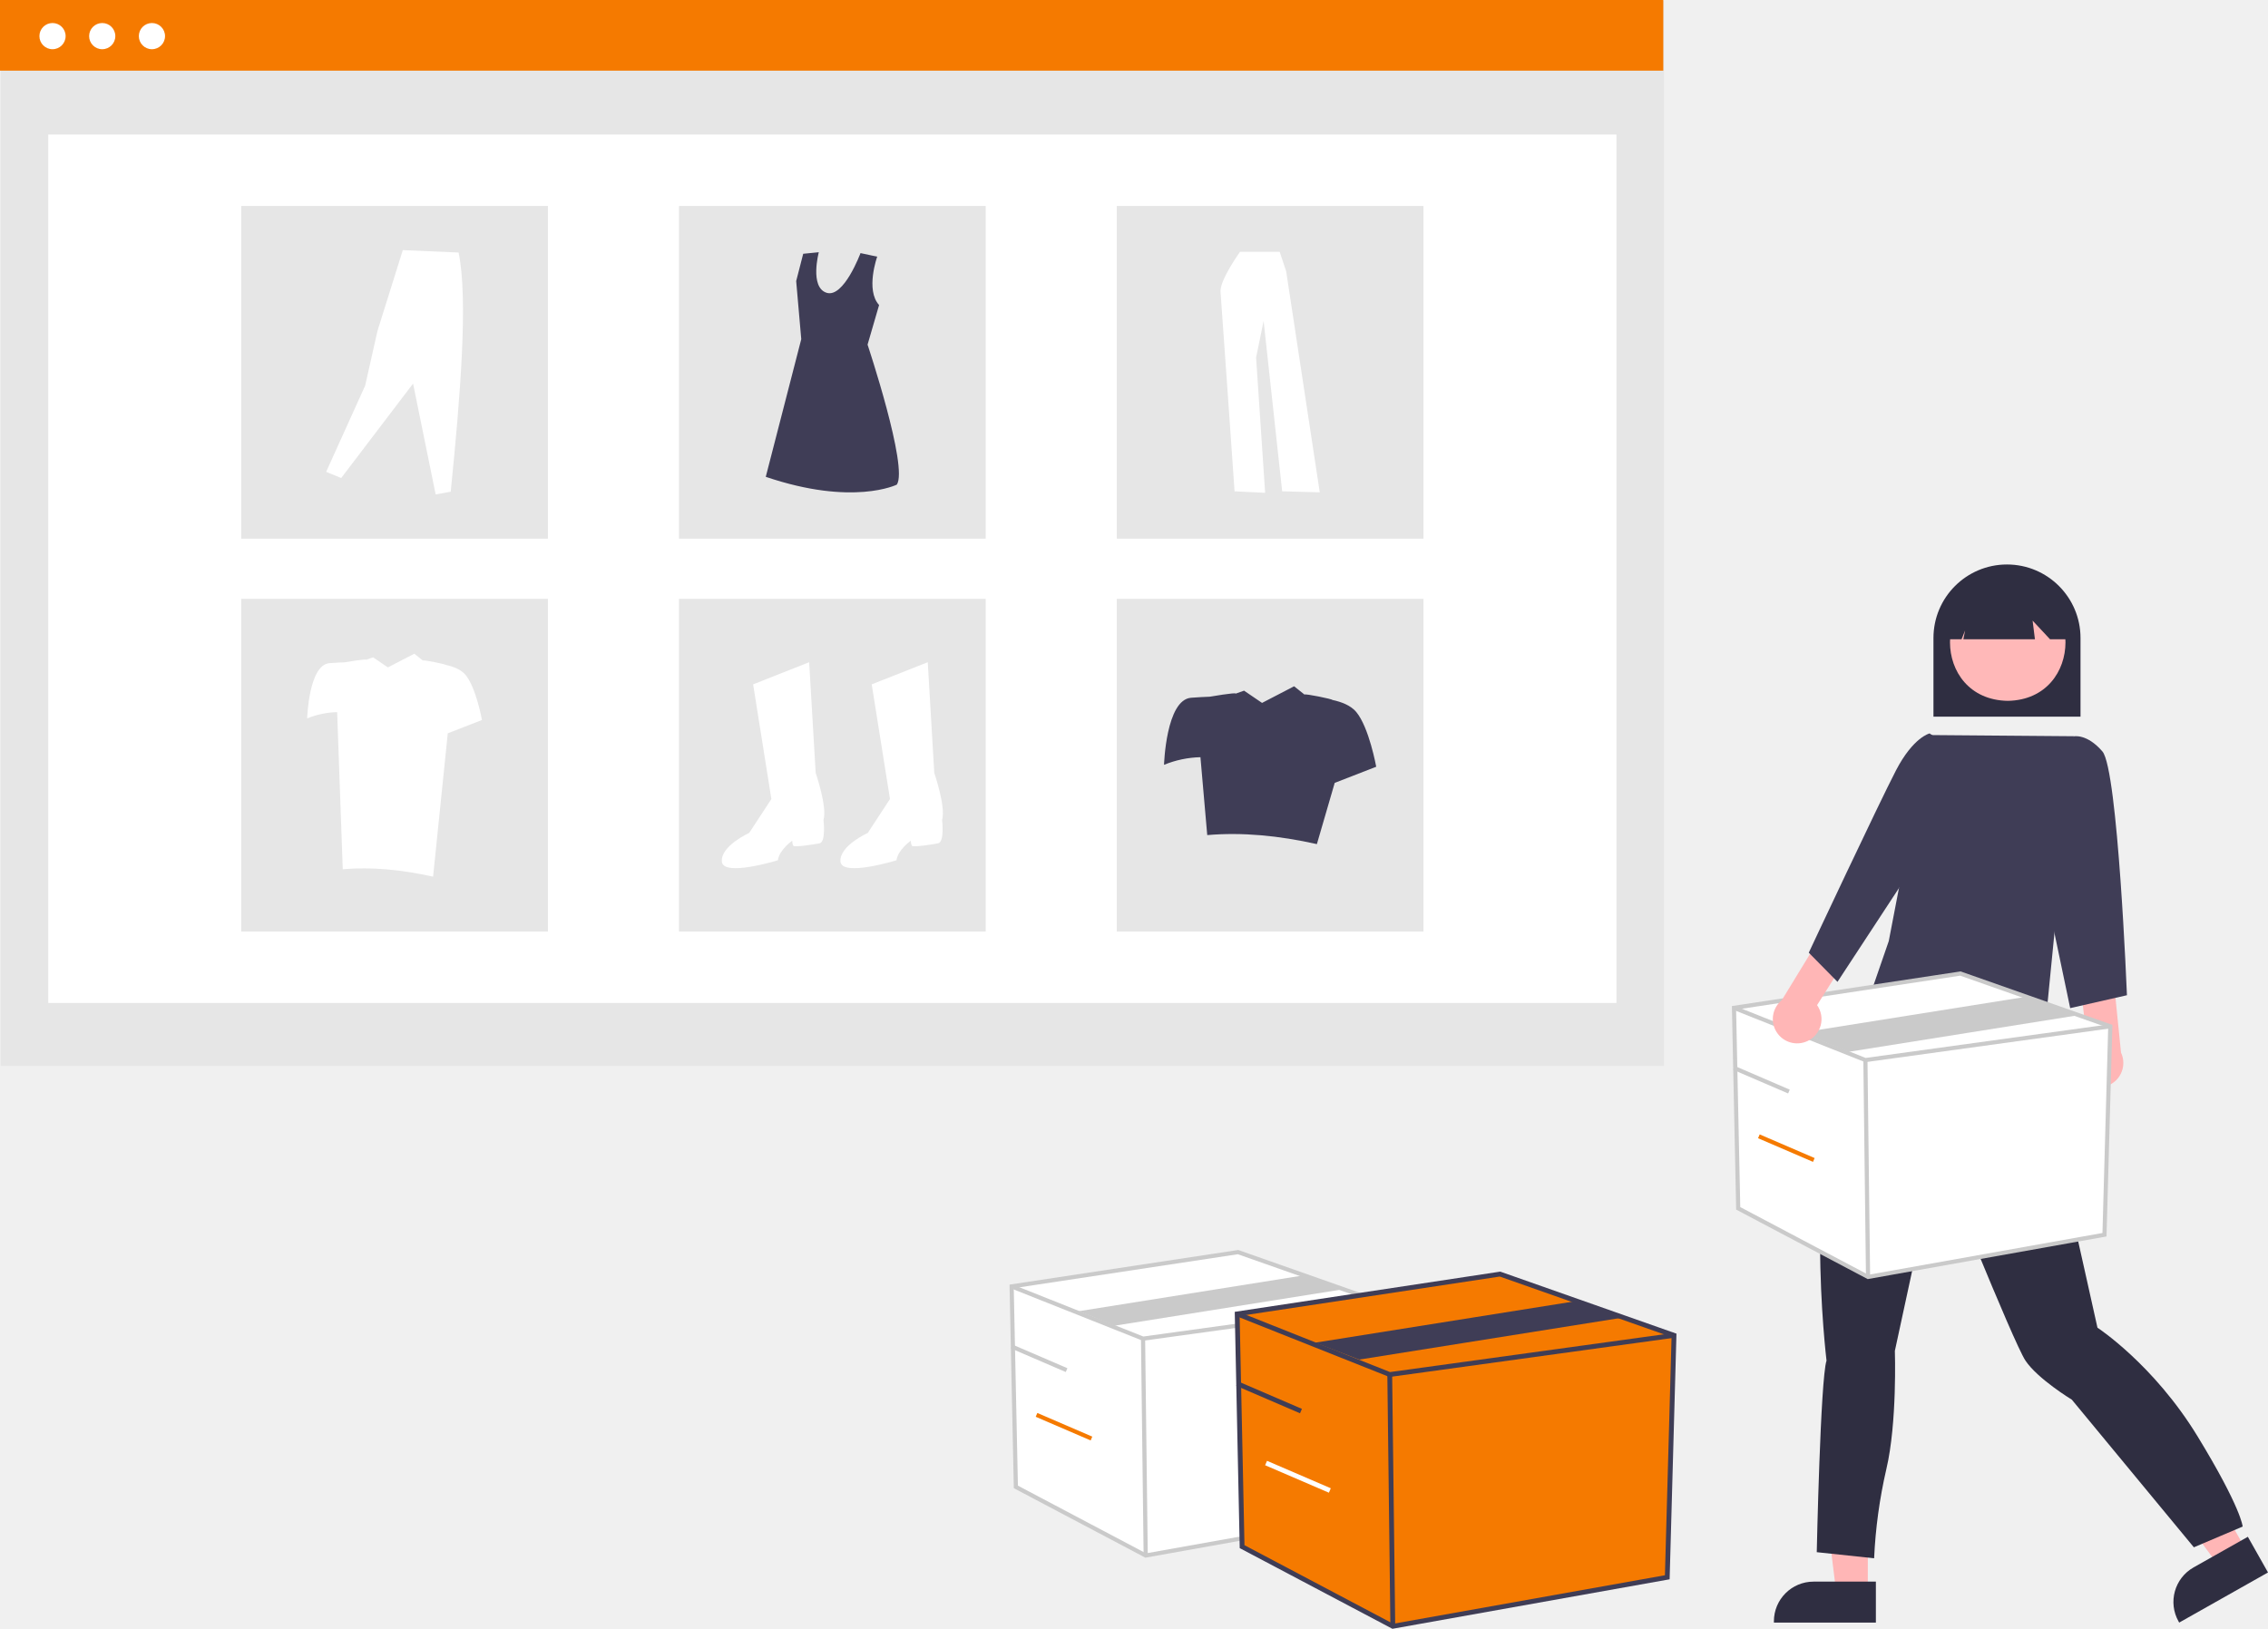
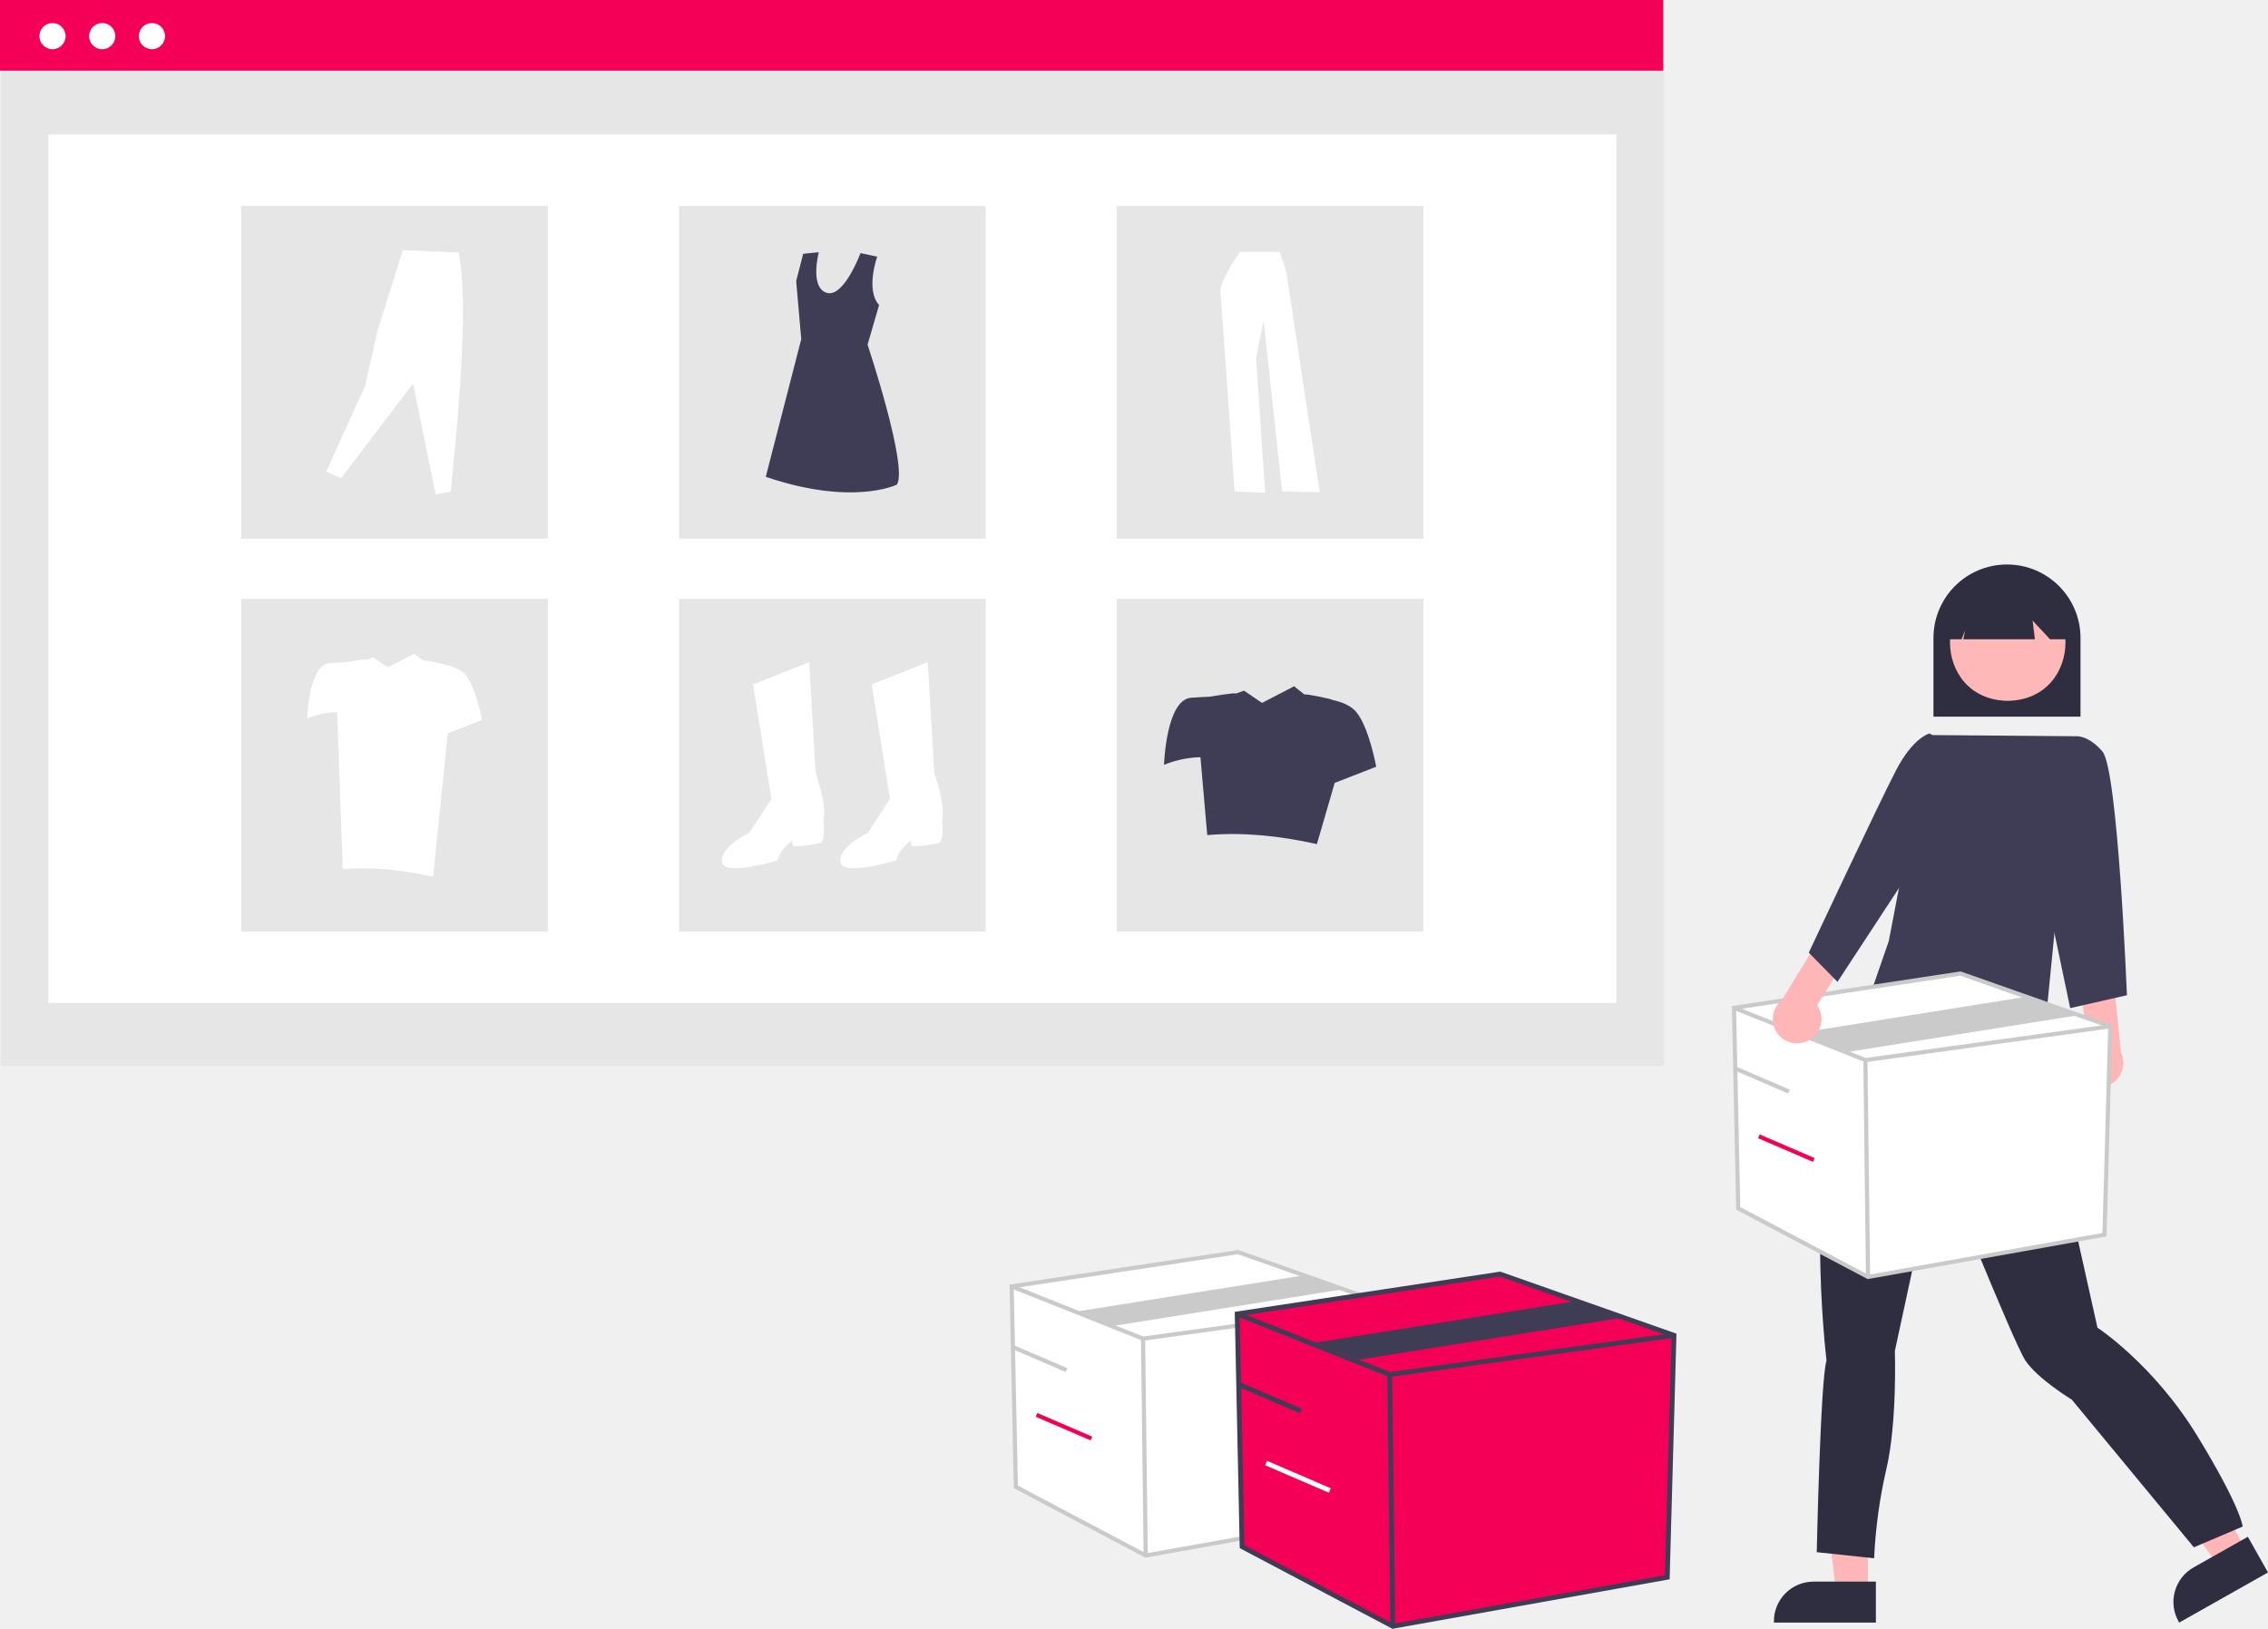
<svg xmlns="http://www.w3.org/2000/svg" data-name="Layer 1" width="879.125" height="631.485" viewBox="0 0 879.125 631.485">
  <rect id="b93b1ef9-49b5-4354-905b-d9dddde45a10" data-name="Rectangle 338" x="0.275" y="0.365" width="644.725" height="412.91" fill="#e6e6e6" />
  <rect id="ef7485f9-8ecd-46d9-949e-abdd8aa9e360" data-name="Rectangle 339" x="18.711" y="52.154" width="607.853" height="336.693" fill="#fff" />
-   <rect id="b4c2a7ec-beab-40bc-b587-23a202562f78" data-name="Rectangle 340" width="644.725" height="27.39" fill="#f57a00" />
+   <rect id="b4c2a7ec-beab-40bc-b587-23a202562f78" data-name="Rectangle 340" width="644.725" height="27.39" fill="#f50057" />
  <circle id="bd6d3ebf-cb6f-4fcb-b7cd-ad5a287d3324" data-name="Ellipse 513" cx="20.355" cy="14.004" r="5.077" fill="#fff" />
  <circle id="efb1158e-7a7d-4adb-9063-fc7dc50c76d5" data-name="Ellipse 514" cx="39.624" cy="14.004" r="5.077" fill="#fff" />
  <circle id="b51f9e19-f36b-4f29-afd5-008bb0fc20dd" data-name="Ellipse 515" cx="58.893" cy="14.004" r="5.077" fill="#fff" />
  <rect id="b636d421-4358-445b-b124-1d058e78c733" data-name="Rectangle 341" x="93.5" y="79.848" width="118.887" height="128.982" fill="#e6e6e6" />
  <rect id="ab9c902d-64a9-4a2b-a9ec-6dc7022c80f6" data-name="Rectangle 342" x="263.193" y="79.848" width="118.887" height="128.982" fill="#e6e6e6" />
  <rect id="f4a232af-026e-479b-8040-5c62e5965d9e" data-name="Rectangle 343" x="432.885" y="79.848" width="118.887" height="128.982" fill="#e6e6e6" />
  <rect id="ada16aa4-f84d-4851-87ee-a2852d96226a" data-name="Rectangle 344" x="93.5" y="232.176" width="118.887" height="128.982" fill="#e6e6e6" />
  <rect id="ebfcbe07-3b81-4d69-a4f5-6a8318d20e8d" data-name="Rectangle 345" x="263.193" y="232.176" width="118.887" height="128.982" fill="#e6e6e6" />
  <rect id="ead16b6d-d132-49a9-a42f-1f570e523a46" data-name="Rectangle 346" x="432.885" y="232.176" width="118.887" height="128.982" fill="#e6e6e6" />
-   <path id="ab8ff6e3-f37e-4992-8347-ee905fdba816-85" data-name="Path 2643" d="M452.365,399.583l21.722-8.588,2.526,42.939s4.546,13.134,3.031,18.186c0,0,1.01,8.588-1.516,9.093s-9.6,1.516-10.1,1.01-.505-2.021-.505-2.021-5.052,3.536-5.557,7.577c0,0-21.217,6.567-21.722.505s10.608-11.114,10.608-11.114l8.588-13.134Z" transform="translate(-160.4375 -134.2577)" fill="#fff" />
-   <path id="e647835b-1773-4993-9de9-376235a5ef39-86" data-name="Path 2644" d="M498.337,399.583l21.719-8.588,2.526,42.939s4.546,13.134,3.031,18.186c0,0,1.01,8.588-1.516,9.093s-9.6,1.516-10.1,1.01-.505-2.021-.505-2.021-5.052,3.536-5.557,7.577c0,0-21.217,6.567-21.722.505s10.608-11.114,10.608-11.114l8.588-13.134Z" transform="translate(-160.4375 -134.2577)" fill="#fff" />
-   <path id="ee50e840-b8e9-4cc0-9b2e-64e12816c6e5-87" data-name="Path 2645" d="M500.459,233.768s-4.625,12.924.734,18.752l-4.468,15.353s15.874,47.622,11.339,54.274c0,0-16.932,8.466-50.8-3.024l13.757-53.367-1.965-22.526,2.721-10.583,6.047-.6s-3.628,13.606,3.024,15.723,13.141-15.383,13.141-15.383Z" transform="translate(-160.4375 -134.2577)" fill="#3f3d56" />
-   <path id="b668efb4-5504-4326-941b-9be143c4d030-88" data-name="Path 2646" d="M286.858,317.195l5.837,2.388,27.858-36.613,8.755,42.98,5.837-1.061c3.744-37.055,6.8-74.85,3.051-92.726l-21.623-.929-9.816,31.311-4.776,21.225Z" transform="translate(-160.4375 -134.2577)" fill="#fff" />
-   <path id="b699d661-049e-451c-8a7e-64343ac1c335-89" data-name="Path 2647" d="M641.115,231.87s-7.966,11.074-7.577,15.543,5.44,77.327,5.44,77.327l11.852.583-3.5-52.458,2.914-14.183,7.189,66.058,14.572.389-13.017-85.681-2.526-7.577Z" transform="translate(-160.4375 -134.2577)" fill="#fff" />
-   <path id="a4f25674-ecb7-42aa-ae9a-d508200b11eb-90" data-name="Path 2648" d="M686.138,410.276c-2.115-2.538-5.751-3.91-9.242-4.652.1-.317-10.618-2.532-10.8-2.076l-4.041-3.219-12.417,6.447-6.977-4.75-3.241,1.15c.132-.572-10.061,1.194-10.061,1.194-1.947.07-4.434.192-7.218.406-9.749.75-10.5,26-10.5,26a39.85,39.85,0,0,1,14.113-2.955l2.635,30.2c13.553-1.162,27.767.19,42.5,3.5l6.909-23.74,16.089-6.257S691.138,416.275,686.138,410.276Z" transform="translate(-160.4375 -134.2577)" fill="#3f3d56" />
-   <path id="b6d7fb25-d94e-4ba0-9382-3f72a4c565e4-91" data-name="Path 2649" d="M340.878,395.895c-1.743-2.091-4.738-3.222-7.615-3.833.086-.262-8.749-2.086-8.9-1.71l-3.33-2.652-10.229,5.312-5.749-3.913-2.67.948c.109-.471-8.29.983-8.29.983-1.6.058-3.654.158-5.947.335-8.033.618-8.651,21.421-8.651,21.421a32.837,32.837,0,0,1,11.629-2.435l2.171,60.914c11.167-.958,22.879.157,35.015,2.884l5.692-55.59,13.257-5.155S344.997,400.84,340.878,395.895Z" transform="translate(-160.4375 -134.2577)" fill="#fff" />
-   <path id="abb48a01-b3b6-4bc9-9e6f-5cc93133d8eb-92" data-name="Path 2682" d="M909.888,412.109h57v-30.5a28.5,28.5,0,1,0-57,0Z" transform="translate(-160.4375 -134.2577)" fill="#2f2e41" />
-   <path id="f1b40e10-dbea-4491-93e9-bf21ee1afe95-93" data-name="Path 2683" d="M884.442,751.453h-12.259l-5.833-47.292h18.094Z" transform="translate(-160.4375 -134.2577)" fill="#ffb6b6" />
-   <path id="f19e2682-d3fb-40a9-8809-be7b68a78ac9-94" data-name="Path 2684" d="M887.57,747.45h-24.145a15.387,15.387,0,0,0-15.386,15.385v.5h39.531Z" transform="translate(-160.4375 -134.2577)" fill="#2f2e41" />
-   <path id="b3618d44-3857-42e4-aed2-10e127155f21-95" data-name="Path 2685" d="M1030.997,735.092l-10.676,6.027-28.328-38.311,15.757-8.895Z" transform="translate(-160.4375 -134.2577)" fill="#ffb6b6" />
-   <path id="a172411a-a77d-4e4f-ac70-c8342021cfb1-96" data-name="Path 2686" d="M1031.752,730.069l-21.025,11.866h0a15.387,15.387,0,0,0-5.834,20.963l.246.435,34.424-19.433Z" transform="translate(-160.4375 -134.2577)" fill="#2f2e41" />
-   <path id="bd1532c7-07e2-44c0-82ff-fc8e0d37942d-97" data-name="Path 2687" d="M952.642,538.782l.946,4.73s2.838,2.838,1.419,4.257-.946,8.042-.946,8.042c.794,12.076,16.573,79.936,19.395,93.189,0,0,21.76,14.191,38.789,42.1s17.5,35.005,17.5,35.005l-18.918,8.043-47.3-57.238s-13.245-8.042-17.976-15.137-34.064-80.418-34.064-80.418l-16.56,76.633s.946,27.909-3.311,45.885a192.522,192.522,0,0,0-4.73,34.532l-22.233-2.365s1.419-67.172,3.784-74.268c0,0-9.934-81.836,9.934-114.476l16.012-42.687,15.682-6.036Z" transform="translate(-160.4375 -134.2577)" fill="#2f2e41" />
-   <path id="e2a54528-859f-4f0e-9aca-6130773a8d3b-98" data-name="Path 2688" d="M938.682,360.565c-29.847.51-29.842,44.907,0,45.412C968.527,405.467,968.523,361.07,938.682,360.565Z" transform="translate(-160.4375 -134.2577)" fill="#ffb8b8" />
-   <path id="aeace49c-5333-476f-965d-52da8fac2318-99" data-name="Path 2689" d="M915.711,382.093h5.073l1.381-3.454-.691,3.454h27.745l-.9-7.227,6.744,7.227h6.727v-3.916a23.038,23.038,0,1,0-46.076-.033v.033Z" transform="translate(-160.4375 -134.2577)" fill="#2f2e41" />
-   <path id="aa5a3aa9-e50b-4b43-b42d-0c1415925835-100" data-name="Path 2690" d="M907.904,419.235l56.4.457-11.916,120.917s-65.959-3.481-66-23.614l6.179-17.891Z" transform="translate(-160.4375 -134.2577)" fill="#3f3d56" />
-   <path id="aca4d347-909c-4b66-b72e-6bb1477aee43-101" data-name="Path 2693" d="M966.727,552.298a9.377,9.377,0,0,1,2.7-14.122l-2.451-21.287,12.573-4.645,3.039,30.111a9.428,9.428,0,0,1-15.861,9.943Z" transform="translate(-160.4375 -134.2577)" fill="#ffb6b6" />
-   <path id="eab38d24-ad2d-4cbe-aaaa-db975580c866-102" data-name="Path 2694" d="M956.888,430.109l7.421-10.373s5.079-1.127,11.079,5.873,9.5,94.5,9.5,94.5l-22,5-13-62Z" transform="translate(-160.4375 -134.2577)" fill="#3f3d56" />
+   <path id="ab8ff6e3-f37e-4992-8347-ee905fdba816-87" data-name="Path 2643" d="M452.365,399.583l21.722-8.588,2.526,42.939s4.546,13.134,3.031,18.186c0,0,1.01,8.588-1.516,9.093s-9.6,1.516-10.1,1.01-.505-2.021-.505-2.021-5.052,3.536-5.557,7.577c0,0-21.217,6.567-21.722.505s10.608-11.114,10.608-11.114l8.588-13.134Z" transform="translate(-160.4375 -134.2577)" fill="#fff" />
+   <path id="e647835b-1773-4993-9de9-376235a5ef39-88" data-name="Path 2644" d="M498.337,399.583l21.719-8.588,2.526,42.939s4.546,13.134,3.031,18.186c0,0,1.01,8.588-1.516,9.093s-9.6,1.516-10.1,1.01-.505-2.021-.505-2.021-5.052,3.536-5.557,7.577c0,0-21.217,6.567-21.722.505s10.608-11.114,10.608-11.114l8.588-13.134Z" transform="translate(-160.4375 -134.2577)" fill="#fff" />
+   <path id="ee50e840-b8e9-4cc0-9b2e-64e12816c6e5-89" data-name="Path 2645" d="M500.459,233.768s-4.625,12.924.734,18.752l-4.468,15.353s15.874,47.622,11.339,54.274c0,0-16.932,8.466-50.8-3.024l13.757-53.367-1.965-22.526,2.721-10.583,6.047-.6s-3.628,13.606,3.024,15.723,13.141-15.383,13.141-15.383Z" transform="translate(-160.4375 -134.2577)" fill="#3f3d56" />
+   <path id="b668efb4-5504-4326-941b-9be143c4d030-90" data-name="Path 2646" d="M286.858,317.195l5.837,2.388,27.858-36.613,8.755,42.98,5.837-1.061c3.744-37.055,6.8-74.85,3.051-92.726l-21.623-.929-9.816,31.311-4.776,21.225Z" transform="translate(-160.4375 -134.2577)" fill="#fff" />
+   <path id="b699d661-049e-451c-8a7e-64343ac1c335-91" data-name="Path 2647" d="M641.115,231.87s-7.966,11.074-7.577,15.543,5.44,77.327,5.44,77.327l11.852.583-3.5-52.458,2.914-14.183,7.189,66.058,14.572.389-13.017-85.681-2.526-7.577Z" transform="translate(-160.4375 -134.2577)" fill="#fff" />
+   <path id="a4f25674-ecb7-42aa-ae9a-d508200b11eb-92" data-name="Path 2648" d="M686.138,410.276c-2.115-2.538-5.751-3.91-9.242-4.652.1-.317-10.618-2.532-10.8-2.076l-4.041-3.219-12.417,6.447-6.977-4.75-3.241,1.15c.132-.572-10.061,1.194-10.061,1.194-1.947.07-4.434.192-7.218.406-9.749.75-10.5,26-10.5,26a39.85,39.85,0,0,1,14.113-2.955l2.635,30.2c13.553-1.162,27.767.19,42.5,3.5l6.909-23.74,16.089-6.257S691.138,416.275,686.138,410.276Z" transform="translate(-160.4375 -134.2577)" fill="#3f3d56" />
+   <path id="b6d7fb25-d94e-4ba0-9382-3f72a4c565e4-93" data-name="Path 2649" d="M340.878,395.895c-1.743-2.091-4.738-3.222-7.615-3.833.086-.262-8.749-2.086-8.9-1.71l-3.33-2.652-10.229,5.312-5.749-3.913-2.67.948c.109-.471-8.29.983-8.29.983-1.6.058-3.654.158-5.947.335-8.033.618-8.651,21.421-8.651,21.421a32.837,32.837,0,0,1,11.629-2.435l2.171,60.914c11.167-.958,22.879.157,35.015,2.884l5.692-55.59,13.257-5.155S344.997,400.84,340.878,395.895Z" transform="translate(-160.4375 -134.2577)" fill="#fff" />
+   <path id="abb48a01-b3b6-4bc9-9e6f-5cc93133d8eb-94" data-name="Path 2682" d="M909.888,412.109h57v-30.5a28.5,28.5,0,1,0-57,0Z" transform="translate(-160.4375 -134.2577)" fill="#2f2e41" />
+   <path id="f1b40e10-dbea-4491-93e9-bf21ee1afe95-95" data-name="Path 2683" d="M884.442,751.453h-12.259l-5.833-47.292h18.094Z" transform="translate(-160.4375 -134.2577)" fill="#ffb6b6" />
+   <path id="f19e2682-d3fb-40a9-8809-be7b68a78ac9-96" data-name="Path 2684" d="M887.57,747.45h-24.145a15.387,15.387,0,0,0-15.386,15.385v.5h39.531Z" transform="translate(-160.4375 -134.2577)" fill="#2f2e41" />
+   <path id="b3618d44-3857-42e4-aed2-10e127155f21-97" data-name="Path 2685" d="M1030.997,735.092l-10.676,6.027-28.328-38.311,15.757-8.895Z" transform="translate(-160.4375 -134.2577)" fill="#ffb6b6" />
+   <path id="a172411a-a77d-4e4f-ac70-c8342021cfb1-98" data-name="Path 2686" d="M1031.752,730.069l-21.025,11.866h0a15.387,15.387,0,0,0-5.834,20.963l.246.435,34.424-19.433Z" transform="translate(-160.4375 -134.2577)" fill="#2f2e41" />
+   <path id="bd1532c7-07e2-44c0-82ff-fc8e0d37942d-99" data-name="Path 2687" d="M952.642,538.782l.946,4.73s2.838,2.838,1.419,4.257-.946,8.042-.946,8.042c.794,12.076,16.573,79.936,19.395,93.189,0,0,21.76,14.191,38.789,42.1s17.5,35.005,17.5,35.005l-18.918,8.043-47.3-57.238s-13.245-8.042-17.976-15.137-34.064-80.418-34.064-80.418l-16.56,76.633s.946,27.909-3.311,45.885a192.522,192.522,0,0,0-4.73,34.532l-22.233-2.365s1.419-67.172,3.784-74.268c0,0-9.934-81.836,9.934-114.476l16.012-42.687,15.682-6.036Z" transform="translate(-160.4375 -134.2577)" fill="#2f2e41" />
+   <path id="e2a54528-859f-4f0e-9aca-6130773a8d3b-100" data-name="Path 2688" d="M938.682,360.565c-29.847.51-29.842,44.907,0,45.412C968.527,405.467,968.523,361.07,938.682,360.565Z" transform="translate(-160.4375 -134.2577)" fill="#ffb8b8" />
+   <path id="aeace49c-5333-476f-965d-52da8fac2318-101" data-name="Path 2689" d="M915.711,382.093h5.073l1.381-3.454-.691,3.454h27.745l-.9-7.227,6.744,7.227h6.727v-3.916a23.038,23.038,0,1,0-46.076-.033v.033Z" transform="translate(-160.4375 -134.2577)" fill="#2f2e41" />
+   <path id="aa5a3aa9-e50b-4b43-b42d-0c1415925835-102" data-name="Path 2690" d="M907.904,419.235l56.4.457-11.916,120.917s-65.959-3.481-66-23.614l6.179-17.891Z" transform="translate(-160.4375 -134.2577)" fill="#3f3d56" />
+   <path id="aca4d347-909c-4b66-b72e-6bb1477aee43-103" data-name="Path 2693" d="M966.727,552.298a9.377,9.377,0,0,1,2.7-14.122l-2.451-21.287,12.573-4.645,3.039,30.111a9.428,9.428,0,0,1-15.861,9.943Z" transform="translate(-160.4375 -134.2577)" fill="#ffb6b6" />
+   <path id="eab38d24-ad2d-4cbe-aaaa-db975580c866-104" data-name="Path 2694" d="M956.888,430.109l7.421-10.373s5.079-1.127,11.079,5.873,9.5,94.5,9.5,94.5l-22,5-13-62Z" transform="translate(-160.4375 -134.2577)" fill="#3f3d56" />
  <polygon points="672.135 390.739 673.771 468.476 724.096 495.071 815.744 478.705 817.995 397.899 759.896 377.441 672.135 390.739" fill="#fff" />
  <path d="M884.402,630.168,833.415,603.223l-1.661-78.916,88.658-13.433.189.066L979.252,531.593l-2.285,82.046ZM835.002,602.244l49.662,26.245,90.732-16.202,2.216-79.566L920.256,512.523,833.39,525.685Z" transform="translate(-160.4375 -134.2577)" fill="#cacaca" />
  <polygon points="722.973 411.816 722.776 411.738 671.838 391.485 672.431 389.992 723.173 410.166 817.885 397.103 818.105 398.695 722.973 411.816" fill="#cacaca" />
  <rect x="883.218" y="545.246" width="1.607" height="84.086" transform="translate(-167.5157 -123.4613) rotate(-0.69695)" fill="#cacaca" />
  <polygon points="716.536 407.792 698.174 400.348 786.569 386.263 804.931 393.706 716.536 407.792" fill="#cacaca" />
  <rect x="842.417" y="541.277" width="1.607" height="23.186" transform="translate(-158.4769 974.4608) rotate(-66.70554)" fill="#cacaca" />
-   <rect x="852.06" y="567.797" width="1.607" height="23.186" transform="translate(-177.0052 999.3509) rotate(-66.70554)" fill="#f57a00" />
+   <rect x="852.06" y="567.797" width="1.607" height="23.186" transform="translate(-177.0052 999.3509) rotate(-66.70554)" fill="#f50057" />
  <polygon points="392.135 498.739 393.771 576.476 444.096 603.071 535.744 586.705 537.995 505.899 479.896 485.441 392.135 498.739" fill="#fff" />
  <path d="M604.402,738.168,553.415,711.223l-1.661-78.916,88.658-13.433.189.066L699.252,639.593l-2.285,82.046ZM555.002,710.244l49.662,26.245,90.732-16.202,2.216-79.566L640.256,620.523,553.39,633.685Z" transform="translate(-160.4375 -134.2577)" fill="#cacaca" />
  <polygon points="442.973 519.816 442.776 519.738 391.838 499.485 392.431 497.992 443.173 518.166 537.885 505.103 538.105 506.695 442.973 519.816" fill="#cacaca" />
  <rect x="603.218" y="653.246" width="1.607" height="84.086" transform="translate(-168.8501 -126.8591) rotate(-0.69695)" fill="#cacaca" />
  <polygon points="432.088 513.962 418.174 508.348 506.569 494.263 520.482 499.877 432.088 513.962" fill="#cacaca" />
  <rect x="562.417" y="649.277" width="1.607" height="23.186" transform="translate(-426.9454 782.5758) rotate(-66.70554)" fill="#cacaca" />
-   <rect x="572.06" y="675.797" width="1.607" height="23.186" transform="translate(-445.4736 807.4659) rotate(-66.70554)" fill="#f57a00" />
-   <polygon points="479.563 509.397 481.463 599.638 539.882 630.51 646.271 611.512 648.883 517.709 581.44 493.961 479.563 509.397" fill="#f57a00" />
+   <rect x="572.06" y="675.797" width="1.607" height="23.186" transform="translate(-445.4736 807.4659) rotate(-66.70554)" fill="#f50057" />
+   <polygon points="479.563 509.397 481.463 599.638 539.882 630.51 646.271 611.512 648.883 517.709 581.44 493.961 479.563 509.397" fill="#f50057" />
  <path d="M700.167,765.742l-59.188-31.278-1.929-91.608,102.918-15.594.219.077L810.272,651.312l-2.652,95.242ZM642.821,733.327l57.65,30.466,105.326-18.808,2.572-92.364-66.582-23.445-100.837,15.278Z" transform="translate(-160.4375 -134.2577)" fill="#3f3d56" />
  <polygon points="538.578 533.865 538.35 533.774 479.218 510.264 479.907 508.53 538.81 531.949 648.755 516.785 649.01 518.633 538.578 533.865" fill="#3f3d56" />
  <rect x="698.792" y="667.161" width="1.866" height="97.61" transform="translate(-169.0945 -125.6935) rotate(-0.69695)" fill="#3f3d56" />
  <polygon points="526.888 527.112 509.79 520.553 612.402 504.202 629.501 510.761 526.888 527.112" fill="#3f3d56" />
  <rect x="651.428" y="662.554" width="1.866" height="26.916" transform="translate(-386.9633 873.6041) rotate(-66.70554)" fill="#3f3d56" />
  <rect x="662.623" y="693.339" width="1.866" height="26.916" transform="translate(-408.4716 902.4975) rotate(-66.70554)" fill="#fff" />
-   <path id="af1e2e82-f248-43bd-a869-489ddf745161-103" data-name="Path 2691" d="M861.105,537.851a9.377,9.377,0,0,0,3.673-13.9l11.422-18.13-9.324-9.628-15.771,25.829a9.428,9.428,0,0,0,10,15.83Z" transform="translate(-160.4375 -134.2577)" fill="#ffb6b6" />
-   <path id="ed6195a6-5e50-4e12-8380-54bfefa6b2ae-104" data-name="Path 2692" d="M916.571,424.001l-8.183-5.392s-6.315,1.416-13.031,14.334-33.8,70.672-33.8,70.672l11.133,11.3,29.7-45.309Z" transform="translate(-160.4375 -134.2577)" fill="#3f3d56" />
+   <path id="af1e2e82-f248-43bd-a869-489ddf745161-105" data-name="Path 2691" d="M861.105,537.851a9.377,9.377,0,0,0,3.673-13.9l11.422-18.13-9.324-9.628-15.771,25.829a9.428,9.428,0,0,0,10,15.83Z" transform="translate(-160.4375 -134.2577)" fill="#ffb6b6" />
+   <path id="ed6195a6-5e50-4e12-8380-54bfefa6b2ae-106" data-name="Path 2692" d="M916.571,424.001l-8.183-5.392s-6.315,1.416-13.031,14.334-33.8,70.672-33.8,70.672l11.133,11.3,29.7-45.309Z" transform="translate(-160.4375 -134.2577)" fill="#3f3d56" />
</svg>
